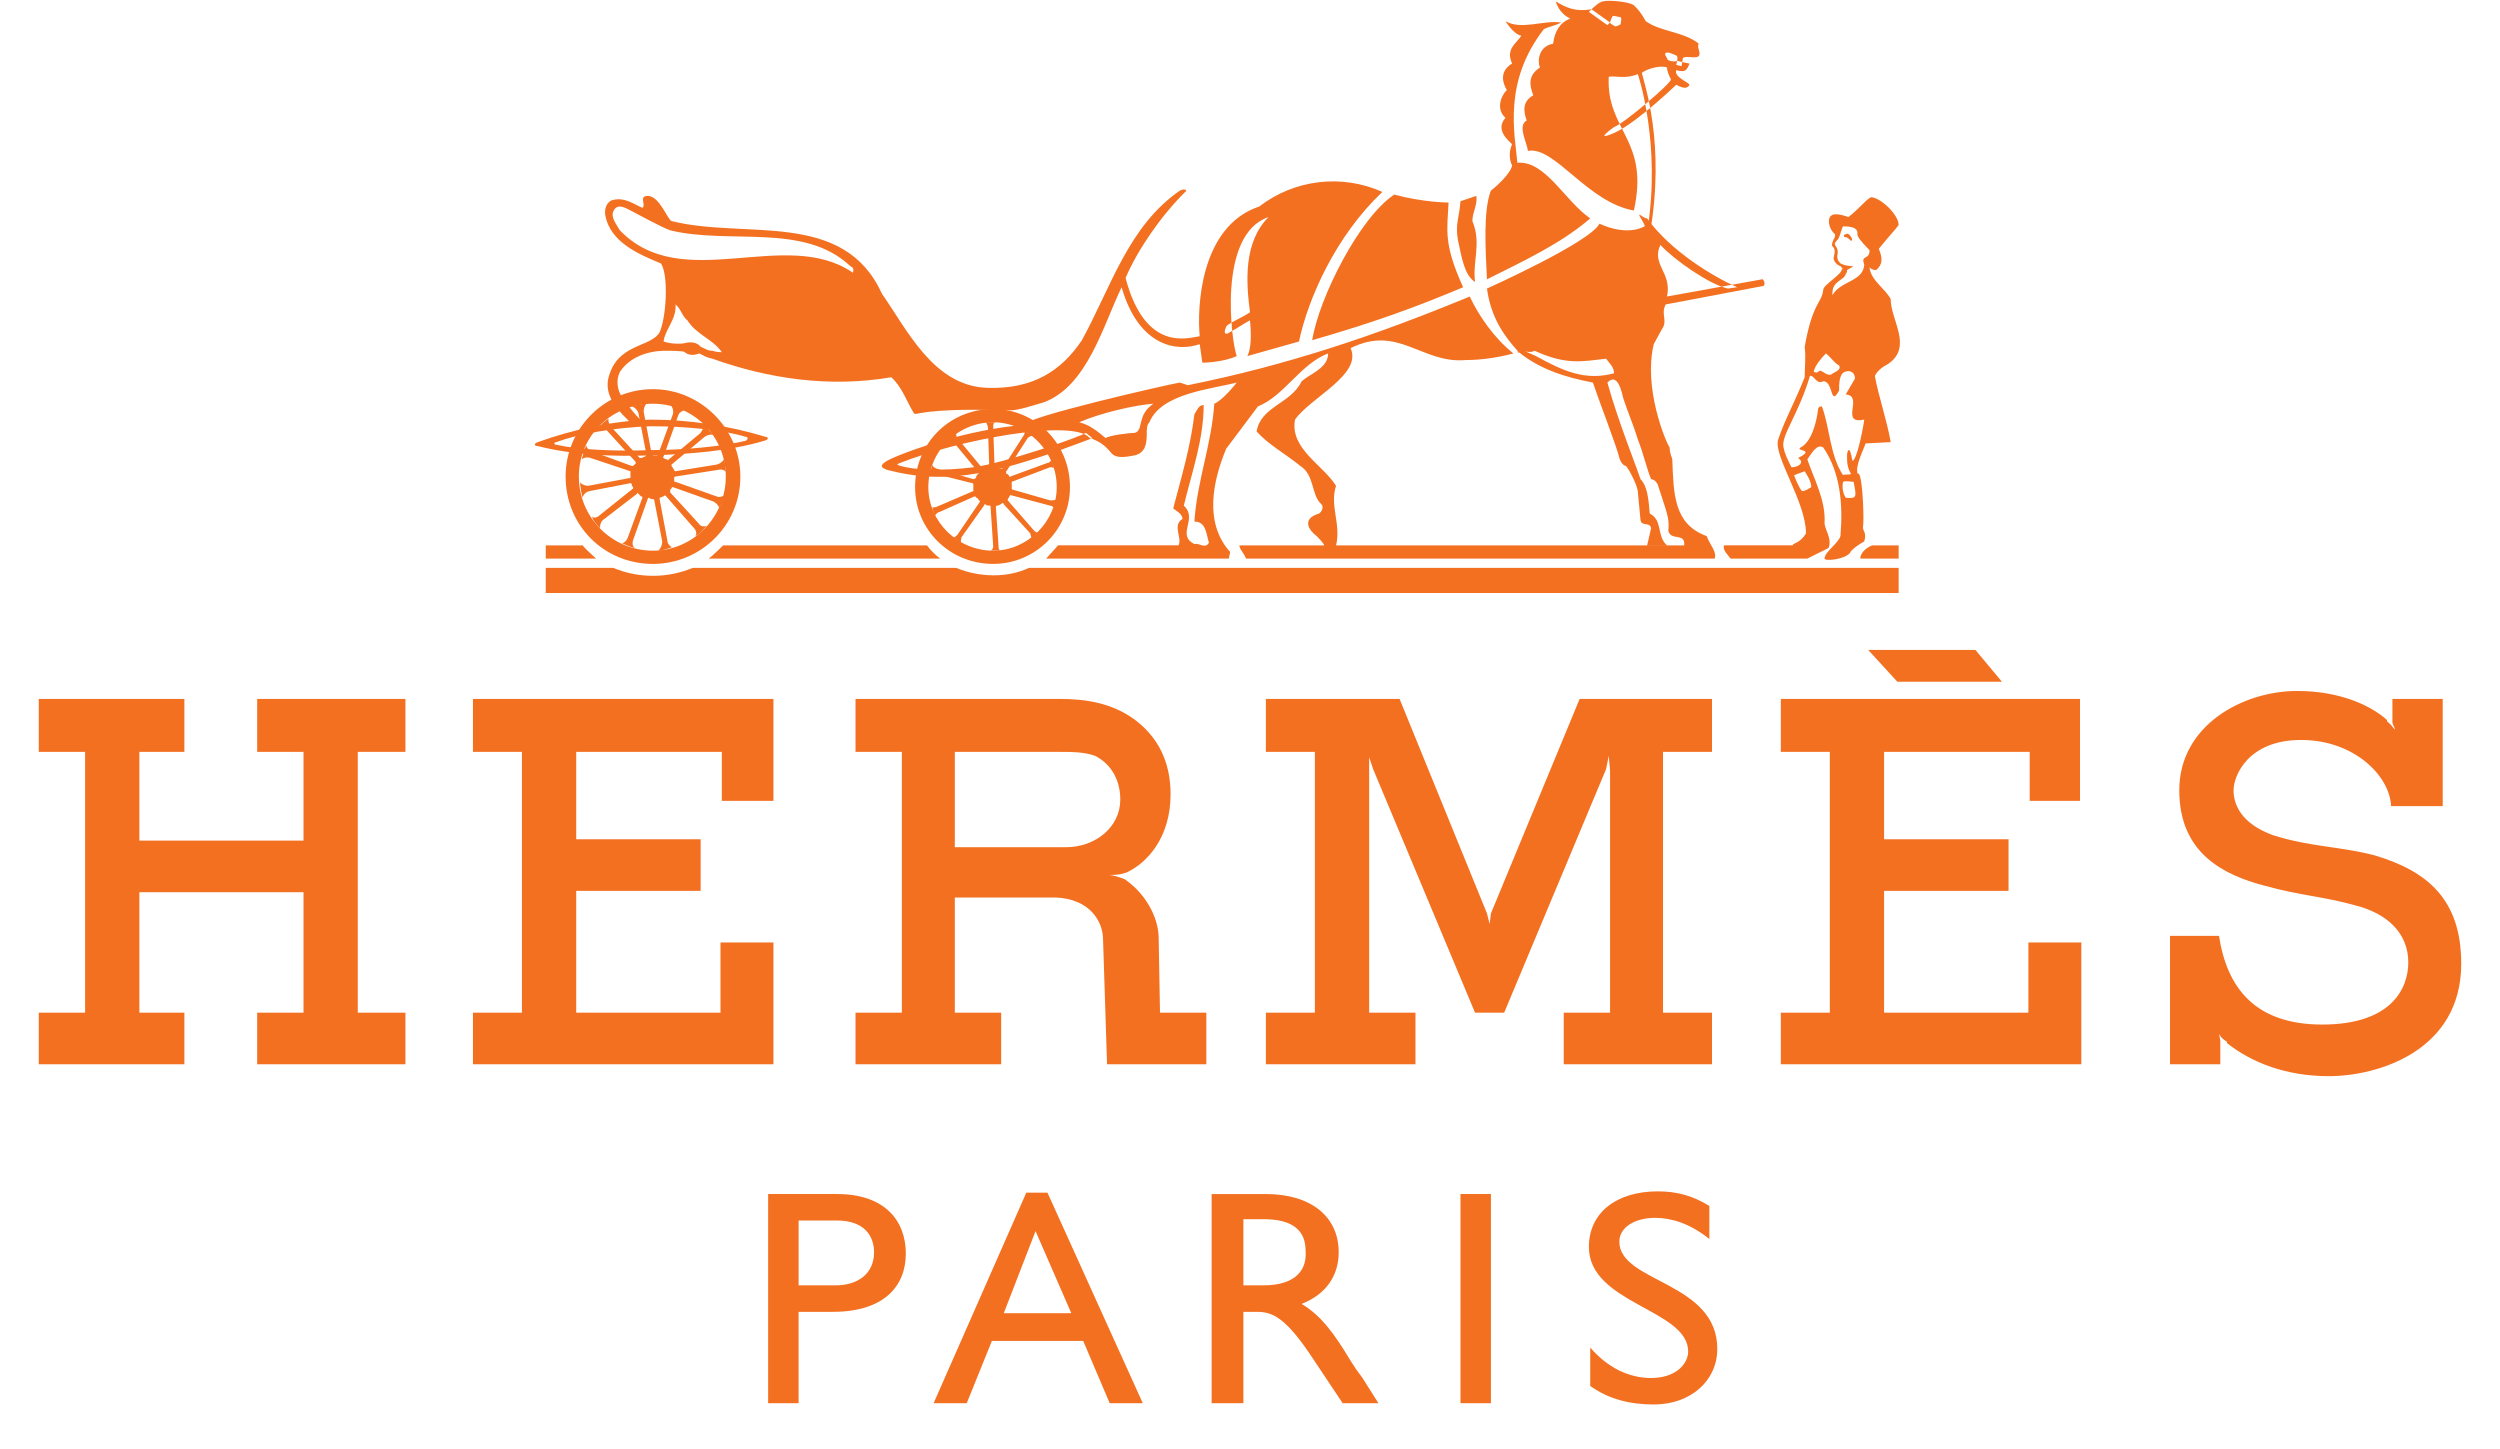
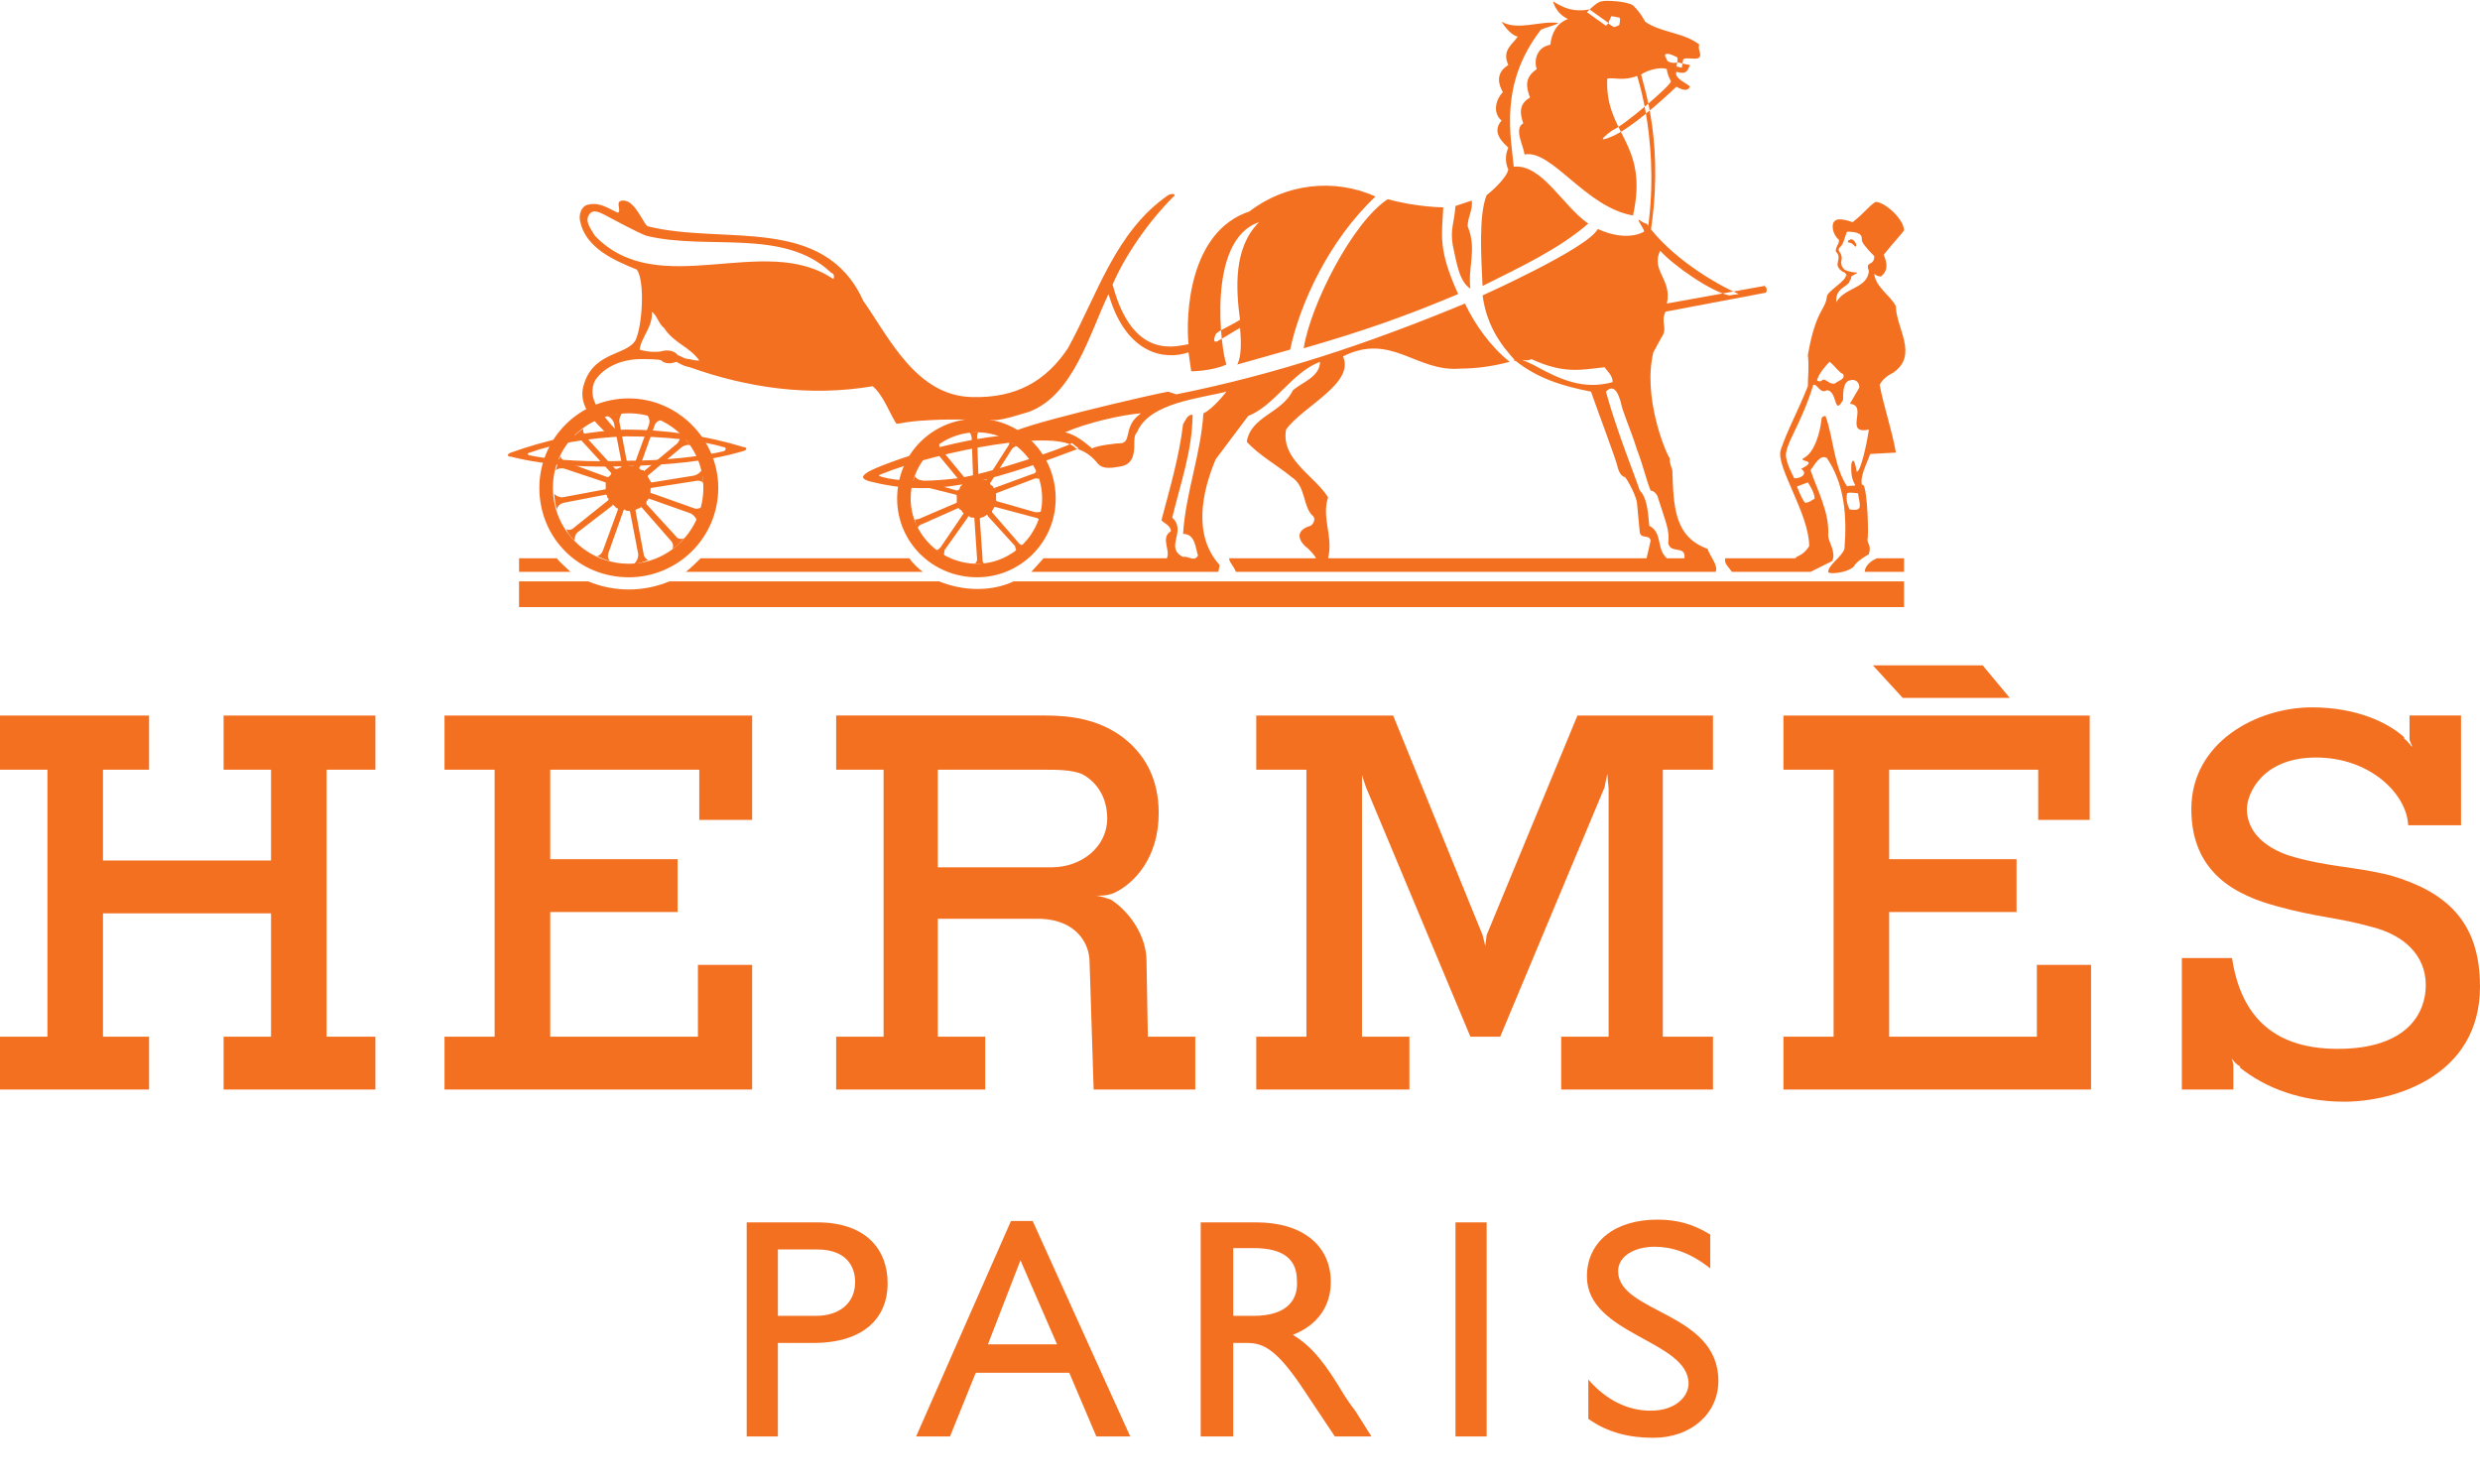
- <svg xmlns="http://www.w3.org/2000/svg" height="1449" viewBox="0 -.063 187.086 111.905" width="2500">
+ <svg xmlns="http://www.w3.org/2000/svg" viewBox="0 -0.063 187.086 111.905">
  <g clip-rule="evenodd" fill="#f37021" fill-rule="evenodd">
    <path d="m0 53.915h11.246v4.089h-3.476v6.85h12.677v-6.85h-3.578v-4.089h11.45v4.089h-3.681v20.141h3.681v3.986h-11.45v-3.986h3.578v-9.305h-12.677v9.305h3.476v3.986h-11.246v-3.986h3.579v-20.141h-3.579zm134.539 0h23.105v7.873h-3.886v-3.784h-11.245v6.748h9.611v3.987h-9.611v9.406h11.144v-5.42h4.089v9.406h-23.207v-3.986h3.783v-20.141h-3.783zm-101.006 0h23.207v7.873h-3.988v-3.784h-11.245v6.748h9.61v3.987h-9.61v9.406h11.143v-5.42h4.09v9.406h-23.207v-3.986h3.782v-20.141h-3.782zm107.754-3.783h8.28l2.045 2.454h-8.076zm39.052 15.847c-2.862-.717-4.805-.613-7.77-1.533-2.556-.922-3.067-2.455-3.067-3.477 0-1.125 1.125-3.885 5.214-3.885 4.09 0 6.85 2.76 6.952 5.111h3.987v-8.281h-3.885v1.839l.204.512v.102-.102c-.102 0-.204-.307-.613-.613v-.102c-1.125-1.023-3.476-2.25-6.952-2.25-4.191 0-9.099 2.658-9.099 7.667 0 4.906 3.477 6.543 6.543 7.361 2.965.816 4.498.816 7.055 1.533 2.453.613 4.089 2.146 4.089 4.396 0 2.043-1.329 4.805-6.646 4.805-5.214 0-7.36-2.863-7.974-6.85h-3.783v9.916h3.886v-1.84l-.103-.512s.103.307.613.613v.102c1.942 1.535 4.601 2.557 7.872 2.557 3.782 0 10.223-1.941 10.223-8.689.001-4.905-2.554-7.153-6.746-8.38zm-54.899 12.166v-20.141h3.783v-4.089h-10.223l-6.85 16.562-.102.818-.205-.818-6.747-16.562h-10.326v4.089h3.783v20.141h-3.783v3.986h11.553v-3.986h-3.578v-19.732l.306.92 7.872 18.812h2.249l7.872-18.812.205-1.022.102 1.125v18.709h-3.578v3.986h11.45v-3.986zm-82.399-35.067h-3.885v-1.022h2.863c.101.205.715.715 1.022 1.022zm97.632 0c0-.409.408-.817.92-1.022h2.045v1.022zm-64.202.716c-1.738.818-3.885.715-5.623 0h-20.345a7.973 7.973 0 0 1 -6.134 0h-5.214v1.942h104.483v-1.942zm-24.741-.716c.307-.204 1.022-.92 1.125-1.022h15.744c.205.307.716.818 1.022 1.022zm21.98-.613c2.658 0 4.907-2.249 4.907-4.907 0-2.76-2.249-5.009-4.907-5.009a5.017 5.017 0 0 0 -5.009 5.009c0 2.658 2.249 4.907 5.009 4.907v1.022c-3.374 0-6.032-2.658-6.032-5.93 0-3.374 2.658-6.032 6.032-6.032 3.271 0 5.929 2.658 5.929 6.032a5.934 5.934 0 0 1 -5.929 5.93zm-19.526-5.725c0-3.68-3.067-6.748-6.748-6.748-3.783 0-6.748 3.067-6.748 6.748 0 3.783 2.965 6.748 6.748 6.748 3.681-.001 6.748-2.966 6.748-6.748h-1.125c0 3.169-2.556 5.725-5.623 5.725-3.169 0-5.725-2.556-5.725-5.725s2.556-5.623 5.725-5.623a5.607 5.607 0 0 1 5.623 5.623z" />
    <path d="m76.879 40.931-2.044-2.351v-.103c.102-.102.102-.204.204-.307l3.067.818c.102 0 .307.102.307.204 0-.103.103-.511.205-.716-.102.103-.307.103-.511.103l-2.863-.818c-.102 0-.102-.103-.102-.103v-.511l2.965-1.125s.307 0 .307.102c0-.102-.205-.614-.205-.716 0 .102-.205.307-.307.307l.205-.103-3.067 1.125c0 .103 0 0-.102 0a.22.22 0 0 0 -.205-.205c0-.102-.102-.204 0-.204l1.636-2.556c.102-.102.307-.204.409-.204-.102 0-.511-.307-.716-.409.103 0 .103.307 0 .409l-1.636 2.556h-.204s-.205-.102-.307-.102c0 0-.102 0-.102-.103l-.102-2.965c0-.204 0-.409.204-.409h-.817c.102 0 .204.307.204.409l.103 2.965c0 .103-.103.103-.103.103s-.204.102-.307.204c0 0-.102 0-.102-.102l-1.942-2.352c-.103-.102-.103-.307-.103-.409-.102.102-.511.409-.613.511.102 0 .307.102.409.204l1.943 2.352v.102c-.103 0-.205.205-.205.307 0 0-.102.102-.205.102l-2.862-.818c-.205-.102-.307-.205-.307-.307 0 .102-.205.613-.205.715 0 0 .307-.102.409 0l2.863.716c.102 0 .102.102.102.102v.512l-2.862 1.226c-.103 0-.307.103-.307 0 0 .103.102.512.204.716 0-.102.205-.307.307-.307l2.76-1.227c.102 0 .102.102.102.102a.22.22 0 0 1 .205.205c.102 0 .102.102.102.102l-1.738 2.556c-.103.102-.205.204-.307.204.103.103.511.409.614.409-.103 0 0-.307 0-.409l1.738-2.453c0-.103.103-.103.103-.103.102.103.204.103.307.103.102 0 .102 0 .102.102l.205 3.067c0 .103-.103.307-.205.307h.818c-.205 0-.205-.204-.205-.409l-.205-2.965c0-.102.103-.102.103-.102.102 0 .307-.103.409-.205 0 0 .103 0 .103.103l2.044 2.249c0 .103.103.307.103.409l.511-.511c-.104.106-.309-.099-.309-.099zm-29.647-8.076c2.862 0 5.725.307 7.361.818.204 0 .204.205 0 .307-1.738.409-4.601.716-7.258.716-2.658.102-5.521 0-7.361-.409-.204 0-.204-.205 0-.205 1.635-.614 4.396-1.125 7.258-1.227v-.511c-3.067.103-6.134.818-8.69 1.738-.307.103-.307.307 0 .307 2.863.716 5.828.818 8.792.716 2.862-.102 5.929-.307 8.689-1.125.409-.102.307-.307.102-.307a30.61 30.61 0 0 0 -8.894-1.329v.511z" />
    <path d="m77.595 31.015c-.716.205-1.942.614-2.556.614-.511 0-3.066-.103-4.805 0-2.352.102-2.556.409-2.658.204-.511-.818-.92-2.044-1.738-2.76-4.805.818-9.508.103-13.801-1.431v-.613c.307.102.511.102.715.102-.715-1.022-1.942-1.329-2.658-2.454-.409-.307-.511-.92-.92-1.227.102 1.125-.818 1.942-.92 2.862.613.205 1.431.205 1.738.102.409-.102.92 0 1.125.307.307.103.511.307.92.307v.613c-.512-.103-.614-.205-1.022-.409-.511.205-.92.103-1.125-.102-.103-.102-1.125-.102-1.534-.102-1.329 0-2.76.511-3.476 1.636-.307.613-.204 1.329.103 1.84.205.307 1.125 1.636 1.738 2.045l-.818.205c-1.227-1.125-2.146-2.147-1.942-3.476.613-2.863 3.271-2.454 3.987-3.68.511-1.125.715-4.396.102-5.316-1.738-.716-3.885-1.636-4.293-3.681-.103-.511.102-1.124.613-1.227.92-.205 1.533.307 2.249.613.307-.204-.307-.92.409-.92.92 0 1.533 1.84 1.84 1.942l-.102.716c-.614-.205-2.863-1.432-3.067-1.534-.409-.205-.92-.511-1.227-.102-.409.511.102 1.125.409 1.636 4.805 5.009 12.779-.307 17.993 3.271.103-.307 0-.409-.205-.511-3.578-3.374-9.303-1.636-13.903-2.76l.102-.716c5.725 1.431 13.291-.92 16.255 5.623 1.942 2.76 3.987 7.156 8.178 7.258 3.374.102 5.623-1.227 7.259-3.68 2.249-4.089 3.578-8.792 7.565-11.552.409-.205.614 0 .409.102-1.942 1.942-3.681 4.498-4.601 6.645 1.534 5.827 4.907 4.601 5.725 4.499-.205-2.147 0-8.486 4.601-10.019a9.334 9.334 0 0 1 9.508-1.125c-3.578 3.374-5.726 8.179-6.441 11.552l-3.986 1.125c.307-.613.307-1.636.204-2.76-.409.205-.818.511-1.738 1.022-.409.103-.103-.511-.103-.511 0-.205 1.022-.613 1.84-1.125-.307-2.352-.511-5.418 1.432-7.361-3.987 1.329-2.863 9.712-2.454 10.734-1.125.511-2.658.511-2.658.511l-.204-1.431c-1.738.613-4.703.204-6.032-4.396-1.431 2.965-2.658 7.668-6.032 8.895zm62.363-12.473c-.205-.205-.307-.307-.512-.307-.102-.103 0-.205.103-.205.103-.102.307 0 .409.205.101.103.101.307 0 .307z" />
    <path d="m48.459 38.273 2.147 2.454c.204.204.204.511.102.613.307-.102.715-.613.92-.818-.103.102-.511.102-.613-.102l-2.249-2.454v-.205l.102-.103c0-.102.102-.102.102-.102l3.169 1.125c.307.205.409.409.409.511.103-.204.307-.818.409-1.022-.102.103-.409.205-.613.103l-3.169-1.125c-.102 0-.102 0-.102-.103v-.204c0-.103.102-.103.102-.103l3.271-.511c.409-.102.613.103.613.205 0-.205-.102-.92-.102-1.125 0 .102-.205.409-.613.511l-3.169.511c-.102 0-.102-.103-.102-.103-.103-.102-.103-.204-.205-.307v-.099l2.556-2.147c.307-.205.614-.205.716-.102-.205-.205-.614-.716-.818-.92.102.103 0 .409-.205.716l-2.454 2.044c-.102.102-.102.102-.102 0-.102 0-.205 0-.307-.102 0 0-.103-.103 0-.103l1.125-3.169a.616.616 0 0 1 .511-.409c-.205-.103-.92-.409-1.125-.409.102 0 .307.409.204.715l-1.125 3.067c0 .102-.102.102-.102.102h-.307l-.102-.102-.614-3.271c0-.409.205-.613.205-.613-.205 0-.818.102-1.125.205.102 0 .409.204.511.511l.613 3.169c0 .102 0 .102-.103.204-.102 0-.204.103-.307.103h-.102l-2.249-2.454c-.205-.307-.205-.614-.102-.614-.205.103-.716.512-.818.716.103 0 .409 0 .613.205l2.25 2.454v.103l-.205.204h-.102l-3.067-1.125c-.307-.102-.511-.409-.409-.511-.205.307-.307.92-.409 1.125.102-.102.409-.205.715-.102l3.067 1.022v.512l-3.271.613c-.307 0-.613-.205-.613-.307 0 .307.103 1.022.205 1.227 0-.102.102-.409.511-.511l3.169-.614s.103 0 .103.102c0 .103 0 .103.102.205v.102l-2.556 2.045c-.307.307-.613.205-.613.102 0 .307.511.818.613.92 0-.103 0-.409.204-.614l2.658-2.044c0-.102 0-.102.103 0l.204.205c.103 0 .103 0 .103.102l-1.125 3.067c-.103.307-.409.511-.511.409.205.102.818.409 1.125.409-.205 0-.307-.307-.205-.614l1.125-3.169s0-.102.102-.102c.103.102.205.102.307.102 0 0 .102 0 .102.103l.613 3.169a.934.934 0 0 1 -.307.716c.307 0 .92-.204 1.125-.307-.102.103-.409-.205-.409-.409l-.613-3.271v-.102c.102 0 .204-.102.307-.102.103-.105.103-.105.206-.003zm90.067-19.322c-.102-.102 0-.204 0-.307.103-.307.205-.307.205-.613-.512-.409-.614-1.227-.307-1.432.307-.307 1.328.103 1.328.103.921-.716 1.228-1.227 1.738-1.534.716 0 2.147 1.329 2.147 2.147-.205.307-.716.818-1.534 1.84.307.715.307 1.227-.204 1.636-.103 0-.307 0-.511-.205.102 1.022 1.227 1.636 1.635 2.454 0 1.636 1.738 3.68-.204 5.01-.409.204-.817.511-1.022.919.307 1.636.92 3.374 1.227 5.112l-1.942.103c-.204.613-.817 1.738-.613 2.351 0 0-.102-.102.103 0 .307.409.409 3.783.307 4.089 0 .409.307.409.103 1.125-.205.103-1.022.613-1.125.92-.511.511-1.942.613-1.942.409 0-.511 1.022-1.125 1.227-1.738.205-2.454 0-4.907-1.329-6.85-.511-.307-.92.511-1.227.92.512 1.534 1.432 3.169 1.329 4.907 0 .511.613 1.227.307 1.943l-1.636.817h-5.93c-.204-.307-.613-.613-.511-1.022h5.316c0-.204.511-.102 1.021-.92 0-2.454-2.556-6.032-2.146-7.258.512-1.534 1.228-2.76 2.045-4.805l.408-.103c-.92 3.067-2.249 4.601-2.044 5.521.103.511.307.92.613 1.534l.205.613c.102.307.408 1.022.612 1.227.307 0 .512-.205.716-.307 0-.409-.307-.92-.511-1.227l-.817.307-.205-.613c.613 0 1.022-.409.511-.716 1.432-.715-.306-.511.205-.818.817-.409 1.227-1.942 1.329-2.862 0-.205.102-.307.307-.307.613 1.635.613 3.782 1.636 5.316v.511c-.103.409 0 .92.204 1.227.92.102.818-.102.613-1.227-.204 0-.613-.103-.817 0v-.511c.102-.103.511 0 .613-.103-.307-.511-.307-.92-.307-1.431 0-.307.204-.92.408.409.308.103.818-2.351.921-3.169-1.942.409 0-1.84-1.432-1.942l.716-1.227c0-.409-.307-.716-.818-.511l-.408-.511c-.307-.102-.613-.614-1.022-.92-.307.307-.818.92-.92 1.329-.103.103.204.205.307.103.307-.307.511.306 1.022.204.204-.204.817-.307.613-.715l.408.511c-.408.204-.408.92-.408 1.431-.716 1.329-.409-.716-1.228-.716-.511.307-.715-.511-1.022-.409l-.408.103c0-.715.102-1.534 0-2.352.613-3.476 1.329-3.374 1.431-4.396 0-.409 1.534-1.227 1.432-1.636.103 0 .307.307.307.409-.103.511-1.124.511-1.022 1.636.613-1.125 2.352-1.022 2.454-2.352-.307-.818.409-.307.409-1.125-.205-.204-.818-.818-.921-1.125-.102-.102.307-.716-1.124-.716-.103.103-.205.716-.409 1.022-.103.103-.307.307-.204.409 0 .102.204.205.204.613-.103.409 0 .613.204.818.818.409 1.432 0 .512.511 0 .102 0 .204-.103.307 0-.103-.307-.511-.409-.613-.102 0-.613-.307-.511-.716.1-.407.1-.611-.105-.816zm-27.501-3.885c.103.716-.307 1.227-.307 1.942.716 1.738 0 3.067.205 4.703-.818-.511-1.022-1.84-1.329-3.271-.204-1.227.103-1.636.204-2.964zm-2.147.512c-.103 2.147-.409 3.169 1.125 6.543-3.885 1.636-7.055 2.76-11.655 4.089.512-3.271 3.681-9.508 6.339-11.246 2.249.614 4.191.614 4.191.614z" />
    <path d="m98.86 39.603c-1.022.307-1.022.92-.409 1.533.409.307.818.818.818.92h-6.543c0 .307.307.512.511 1.022h36.19c.204-.511-.408-1.125-.613-1.738-2.556-.92-2.556-3.271-2.658-5.93 0-.102-.204-.409-.204-.92-.307-.409-2.045-4.601-1.227-7.974l.613-1.125c.511-.716-.103-1.125.307-1.942l7.564-1.432c.103-.102.103-.409-.102-.511 0-.103.102 0 0 0l-7.36 1.329c.408-1.84-1.228-2.454-.512-3.987 1.022 1.125 3.783 3.067 5.214 3.374l.716-.102c-1.84-.818-5.111-2.76-6.952-5.316-.204 0-.409-.205-.613-.307 0 .205.511.818.409.92 0 0-1.227.818-3.477-.204-.715 1.431-8.689 5.009-8.689 5.009.307 2.249 1.329 3.681 2.453 4.907.103.205-.307-.205 0 0 1.637 1.329 3.579 1.942 5.726 2.352.409 1.227 1.942 5.214 2.045 5.827.204.613.511.613.511.613.205.205.92 1.534.92 2.045l.205 2.146c.102.511.715.103.817.614l-.307 1.329h1.534c-.818-.715-.308-1.942-1.33-2.453-.102-1.227-.204-2.147-.715-2.658-.409-1.227-1.738-4.498-2.557-7.463l.512-.716c-2.249.613-3.987-.205-6.031-1.329-1.534-.716-.614-.102-.103-.409 2.453 1.125 3.681.818 5.521.613.204.307.613.613.613 1.125l-.512.716c.512-.512.921-.205 1.228 1.227.409 1.227.817 2.147 1.124 3.169.409 1.022.716 2.351 1.022 3.067 0 0 .307 0 .512.409.716 2.25.92 2.556.817 3.578.205.818 1.329.103 1.227 1.125h-26.887c.408-1.635-.512-3.066 0-4.6-1.022-1.636-3.578-2.862-3.17-5.112 1.228-1.738 5.215-3.476 4.294-5.521 3.681-1.84 5.521 1.227 8.895.92 1.227 0 2.556-.205 3.681-.511-1.432-1.125-2.658-2.862-3.374-4.396-7.156 2.965-14.108 5.316-21.775 6.85l-.614-.204c-.715.102-12.37 2.76-11.961 3.271-4.396.307-9.508 2.147-10.632 2.76-.511.307-.614.512 0 .716 4.703 1.227 8.587.307 15.846-2.454l-.511-.409c-.409.307-6.338 2.352-8.69 2.658-2.454.307-4.601.204-5.623-.103-.307-.102-.307-.102-.103-.204 4.601-1.84 13.495-3.477 14.722-1.943.716.205 1.227.613 1.636 1.125.409.511 1.227.306 1.84.204.818-.204.92-.92.92-1.636l-.92-.102c-.409 0-2.045.205-2.249.409-.614-.511-1.227-1.022-2.045-1.227 1.636-.716 4.294-1.329 5.725-1.431-1.329.92-.715 2.044-1.431 2.249l.92.102c0-.409 0-.715.205-.92.92-2.249 4.805-2.556 6.747-3.067 0 0-1.022 1.329-1.738 1.636-.205 3.169-1.329 5.929-1.534 9.099.92 0 .92 1.022 1.125 1.636-.307.511-.716 0-1.125.102-1.431-.715.307-1.942-.818-2.964.614-2.556 1.534-5.112 1.534-7.77-.409 0-.511.409-.716.715-.307 2.556-1.022 4.908-1.635 7.259.204.205.715.409.715.818-.818.511 0 1.431-.307 2.044h-9.302l-.92 1.022h14.108l.103-.511c-2.045-2.25-1.329-5.521-.307-7.974l2.454-3.271c2.045-.818 3.271-3.271 5.419-4.09 0 1.125-1.329 1.534-2.045 2.147-.818 1.738-3.169 1.943-3.477 3.885.921 1.022 2.25 1.738 3.374 2.658 1.125.716.818 2.249 1.636 2.965.204.205-.001.614-.205.717z" />
    <path d="m114.501 2.696c-.409.613-1.227 1.022-.716 2.147-1.022.613-.716 1.533-.409 2.044-.511.511-.817 1.534-.102 2.147-.818.92.204 1.738.511 2.045-.409.92 0 1.635 0 1.635-.103.614-1.227 1.636-1.636 1.943-.613 1.533-.409 4.703-.307 6.85 2.862-1.432 5.725-2.76 7.975-4.703-1.942-1.329-3.477-4.498-5.623-4.293-.205-2.25-1.125-6.236 2.045-10.326.408-.205 1.021-.307 1.328-.511-1.328-.205-3.066.613-4.293-.102.001 0 .614 1.022 1.227 1.124z" />
    <path d="m121.351 1.674c0 .102.409.307.409.307s.409-.102.409-.205c0-.102.102-.409 0-.511-.103 0-.409-.103-.614-.103 0 .001-.204.41-.204.512l-.205.205-1.431-1.022.204-.205s.613-.613.92-.613c.307-.102 1.943 0 2.352.307.307.307.512.511.92 1.227 1.125.818 2.965.818 4.09 1.738-.204.307.307.818-.103 1.022-.307.102-1.022-.103-1.124.102l-.103.613-.409-.102s.204-.716 0-.716c-.204-.102-.613-.307-.817-.205-.103.103 0 .205.103.409 0 .205.511.307.817.205l.409.102.511.103c-.204.511-.307.715-1.022.511-.204.511.92.92 1.022 1.125-.103.205-.307.409-1.022 0 0 0-2.965 2.863-4.702 3.681-1.841.818-.103-.409-.103-.409.818-.307 4.396-3.374 4.396-3.68-.103-.205-.307-.613-.307-.92-.512-.205-1.534.102-1.943.409.205.92 1.841 5.521.613 12.473l-.204-.205c1.125-6.747-.716-12.166-.716-12.166-1.021.409-1.737.102-2.249.204-.204 4.192 3.169 4.805 1.942 10.326-3.578-.613-6.134-5.009-8.179-4.601-.102-.715-.817-1.942-.102-2.351-.205-.613-.409-1.431.511-1.943-.307-.818-.409-1.533.512-2.146-.205-.511-.103-1.636 1.021-1.84.103-.92.512-1.636 1.329-1.942-.92-.409-1.124-1.329-1.124-1.329.817.511 1.533.818 2.76.613zm-34.759 76.471-.102-5.727c0-1.736-1.125-3.578-2.658-4.6-.307-.102-.818-.307-1.227-.307.409 0 .92 0 1.431-.205 1.534-.715 3.374-2.658 3.374-6.031 0-2.557-1.022-4.498-2.863-5.828-1.738-1.226-3.68-1.533-5.725-1.533h-15.744v4.089h3.578v20.141h-3.578v3.986h11.246v-3.986h-3.578v-8.894h7.77c2.658.102 3.68 1.84 3.68 3.271l.307 9.609h7.667v-3.986h-3.578zm-7.259-12.779h-8.587v-7.361h8.077c.919 0 1.942 0 2.76.307 1.022.512 1.943 1.635 1.943 3.373-.001 2.148-1.944 3.681-4.193 3.681zm-17.687 26.785c3.681 0 5.316 2.045 5.316 4.6 0 2.557-1.738 4.498-5.623 4.498h-2.658v7.055h-2.352v-16.153zm-2.964 7.053h2.862c1.738 0 2.965-.92 2.965-2.555 0-1.227-.716-2.453-2.863-2.453h-2.964zm26.581 9.099h-2.556l-2.044-4.805h-7.054l-1.942 4.805h-2.557l7.156-16.256h1.636zm-10.735-6.951h5.213l-2.76-6.34zm37.622 6.951h-2.352v-16.152h2.352zm16.869-12.678c-1.534-1.227-2.965-1.635-4.192-1.635-1.533 0-2.76.715-2.76 1.84 0 3.17 7.564 3.066 7.564 8.281 0 2.453-2.044 4.293-4.906 4.293-1.841 0-3.477-.408-4.907-1.432v-2.965c1.328 1.535 2.965 2.352 4.702 2.352 1.942 0 2.862-1.123 2.862-2.043 0-3.271-7.667-3.682-7.667-8.078 0-2.658 2.146-4.293 5.316-4.293 1.431 0 2.657.307 3.987 1.125v2.555zm-26.785 10.735a14.477 14.477 0 0 1 -.921-1.328c-1.227-2.045-2.249-3.477-3.782-4.396 1.84-.715 2.862-2.146 2.862-3.986 0-2.762-2.146-4.498-5.623-4.498h-4.191v16.152h2.454v-7.055h1.021c1.228 0 2.25.41 4.396 3.682l2.249 3.373h2.761zm-7.668-7.156h-1.533v-5.111h1.533c2.352 0 3.271.92 3.271 2.453.103 1.329-.613 2.658-3.271 2.658z" />
  </g>
</svg>
